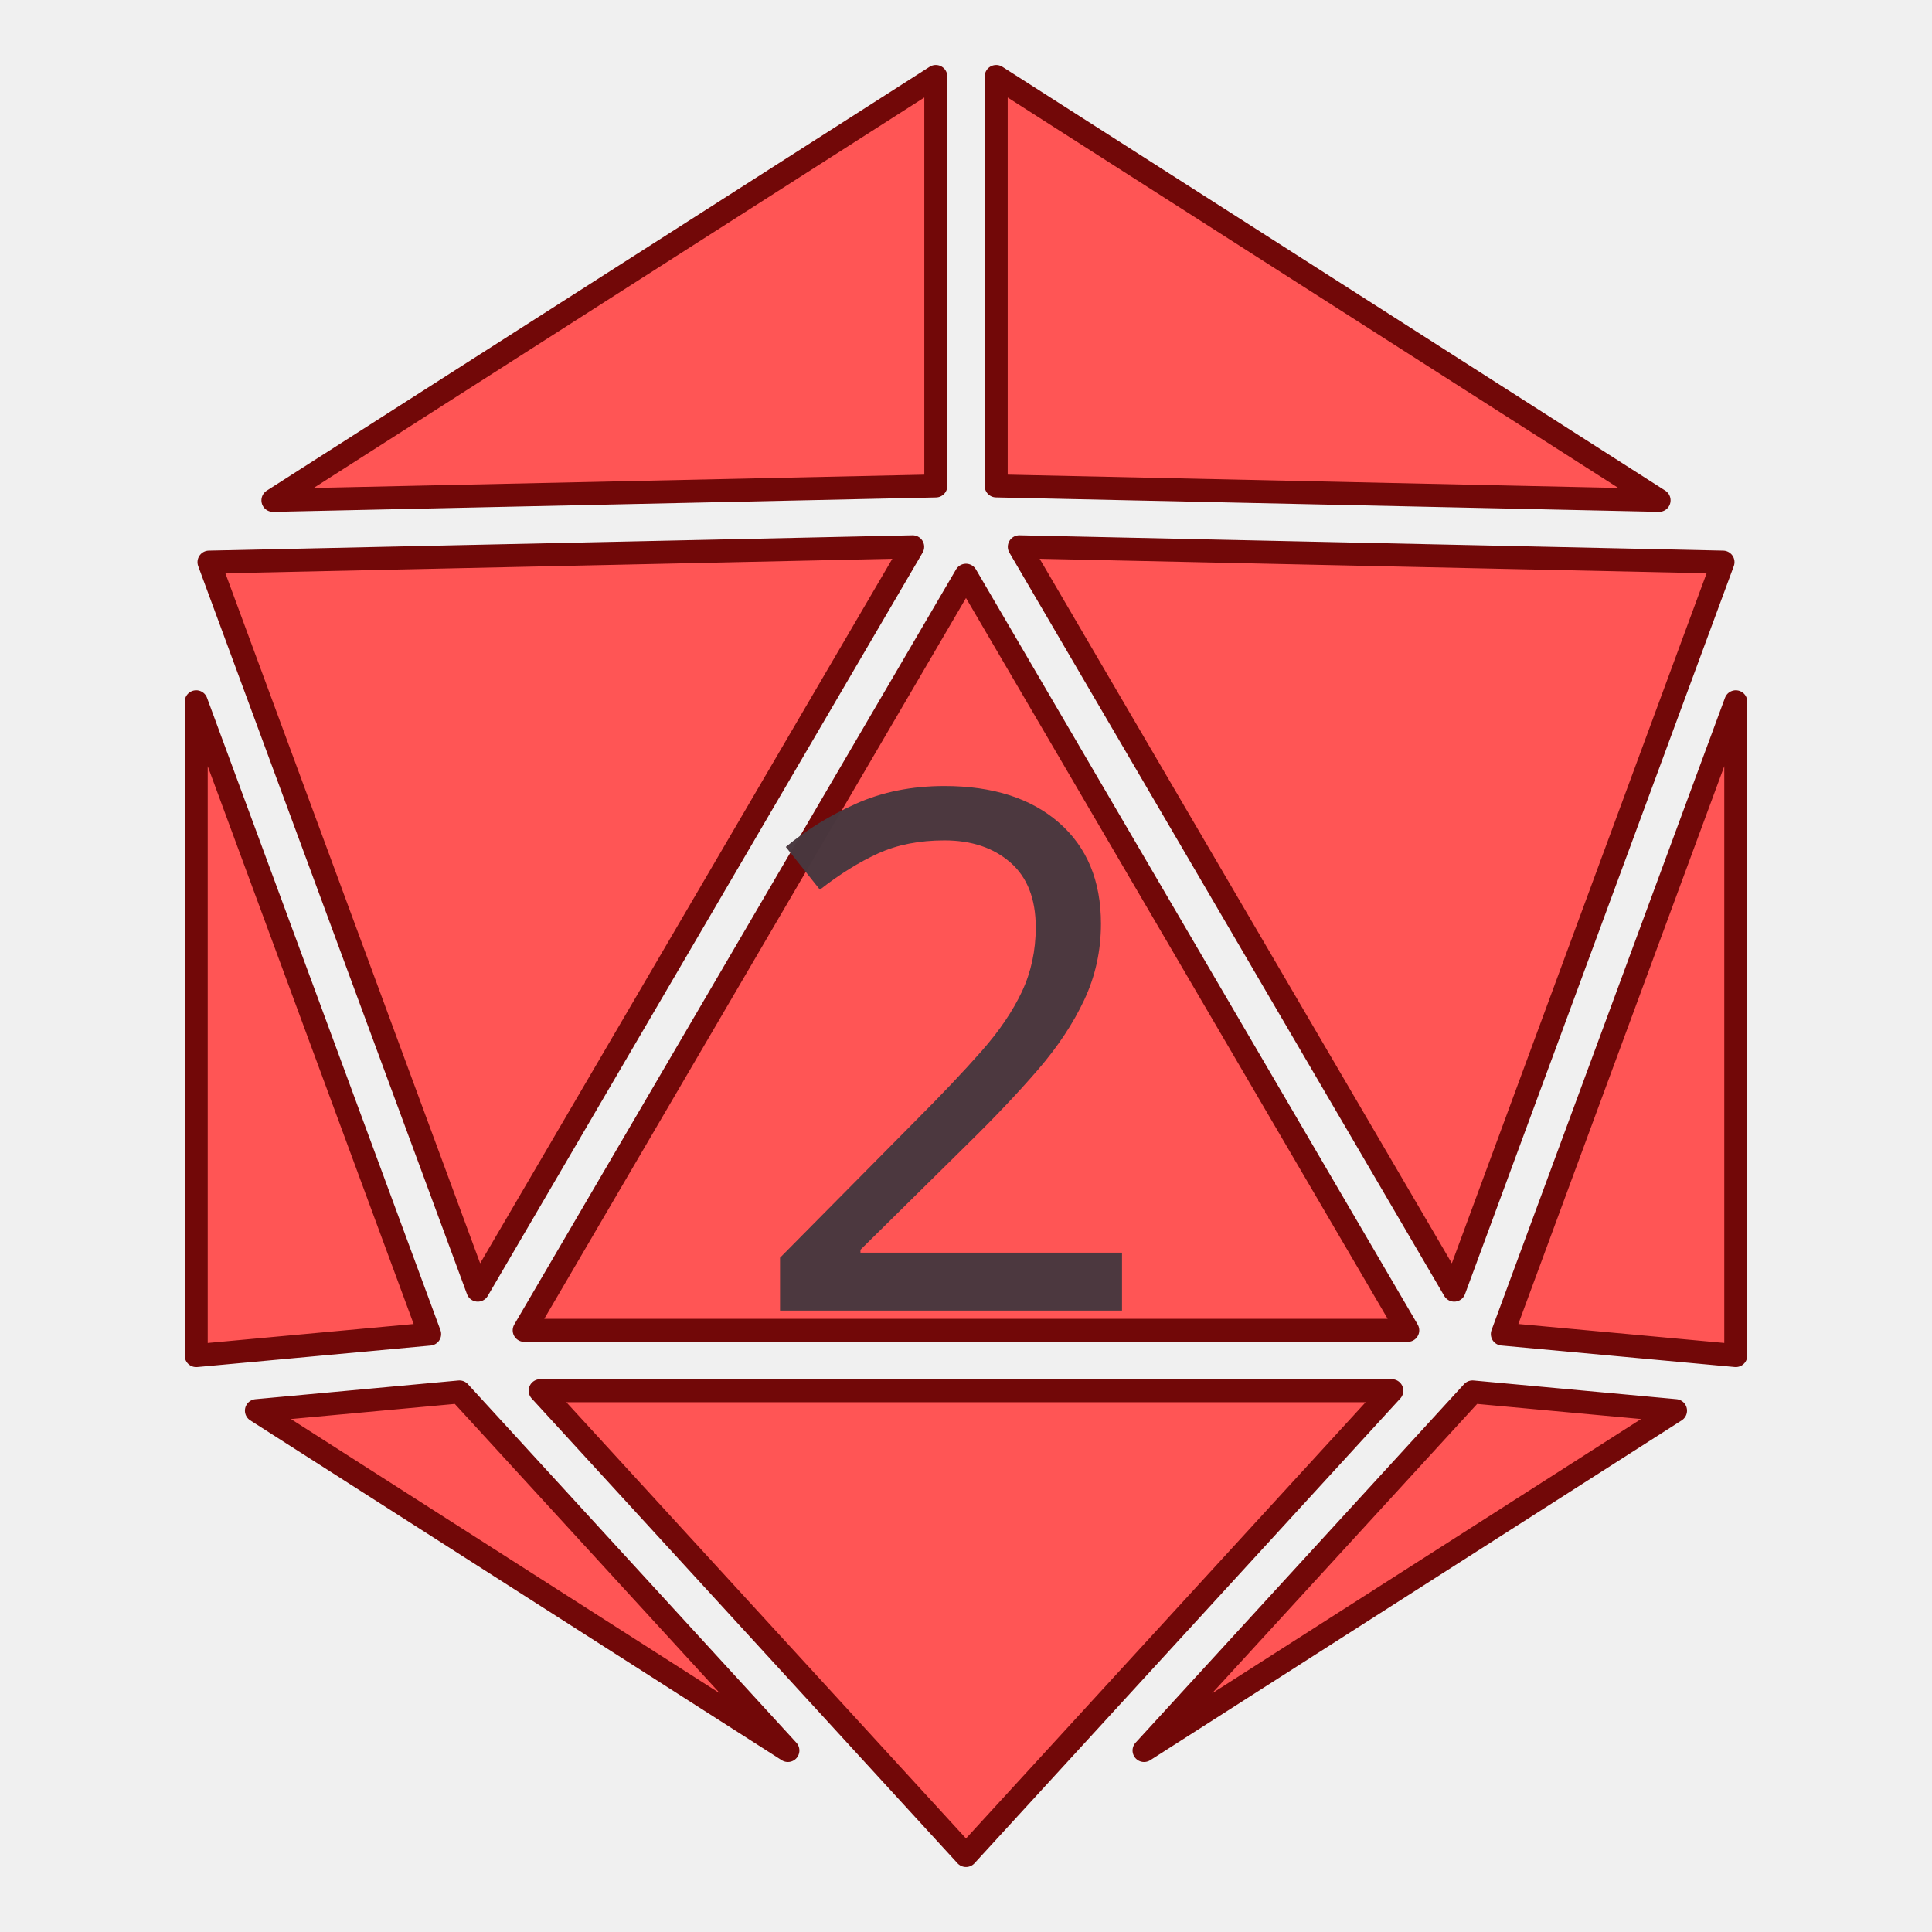
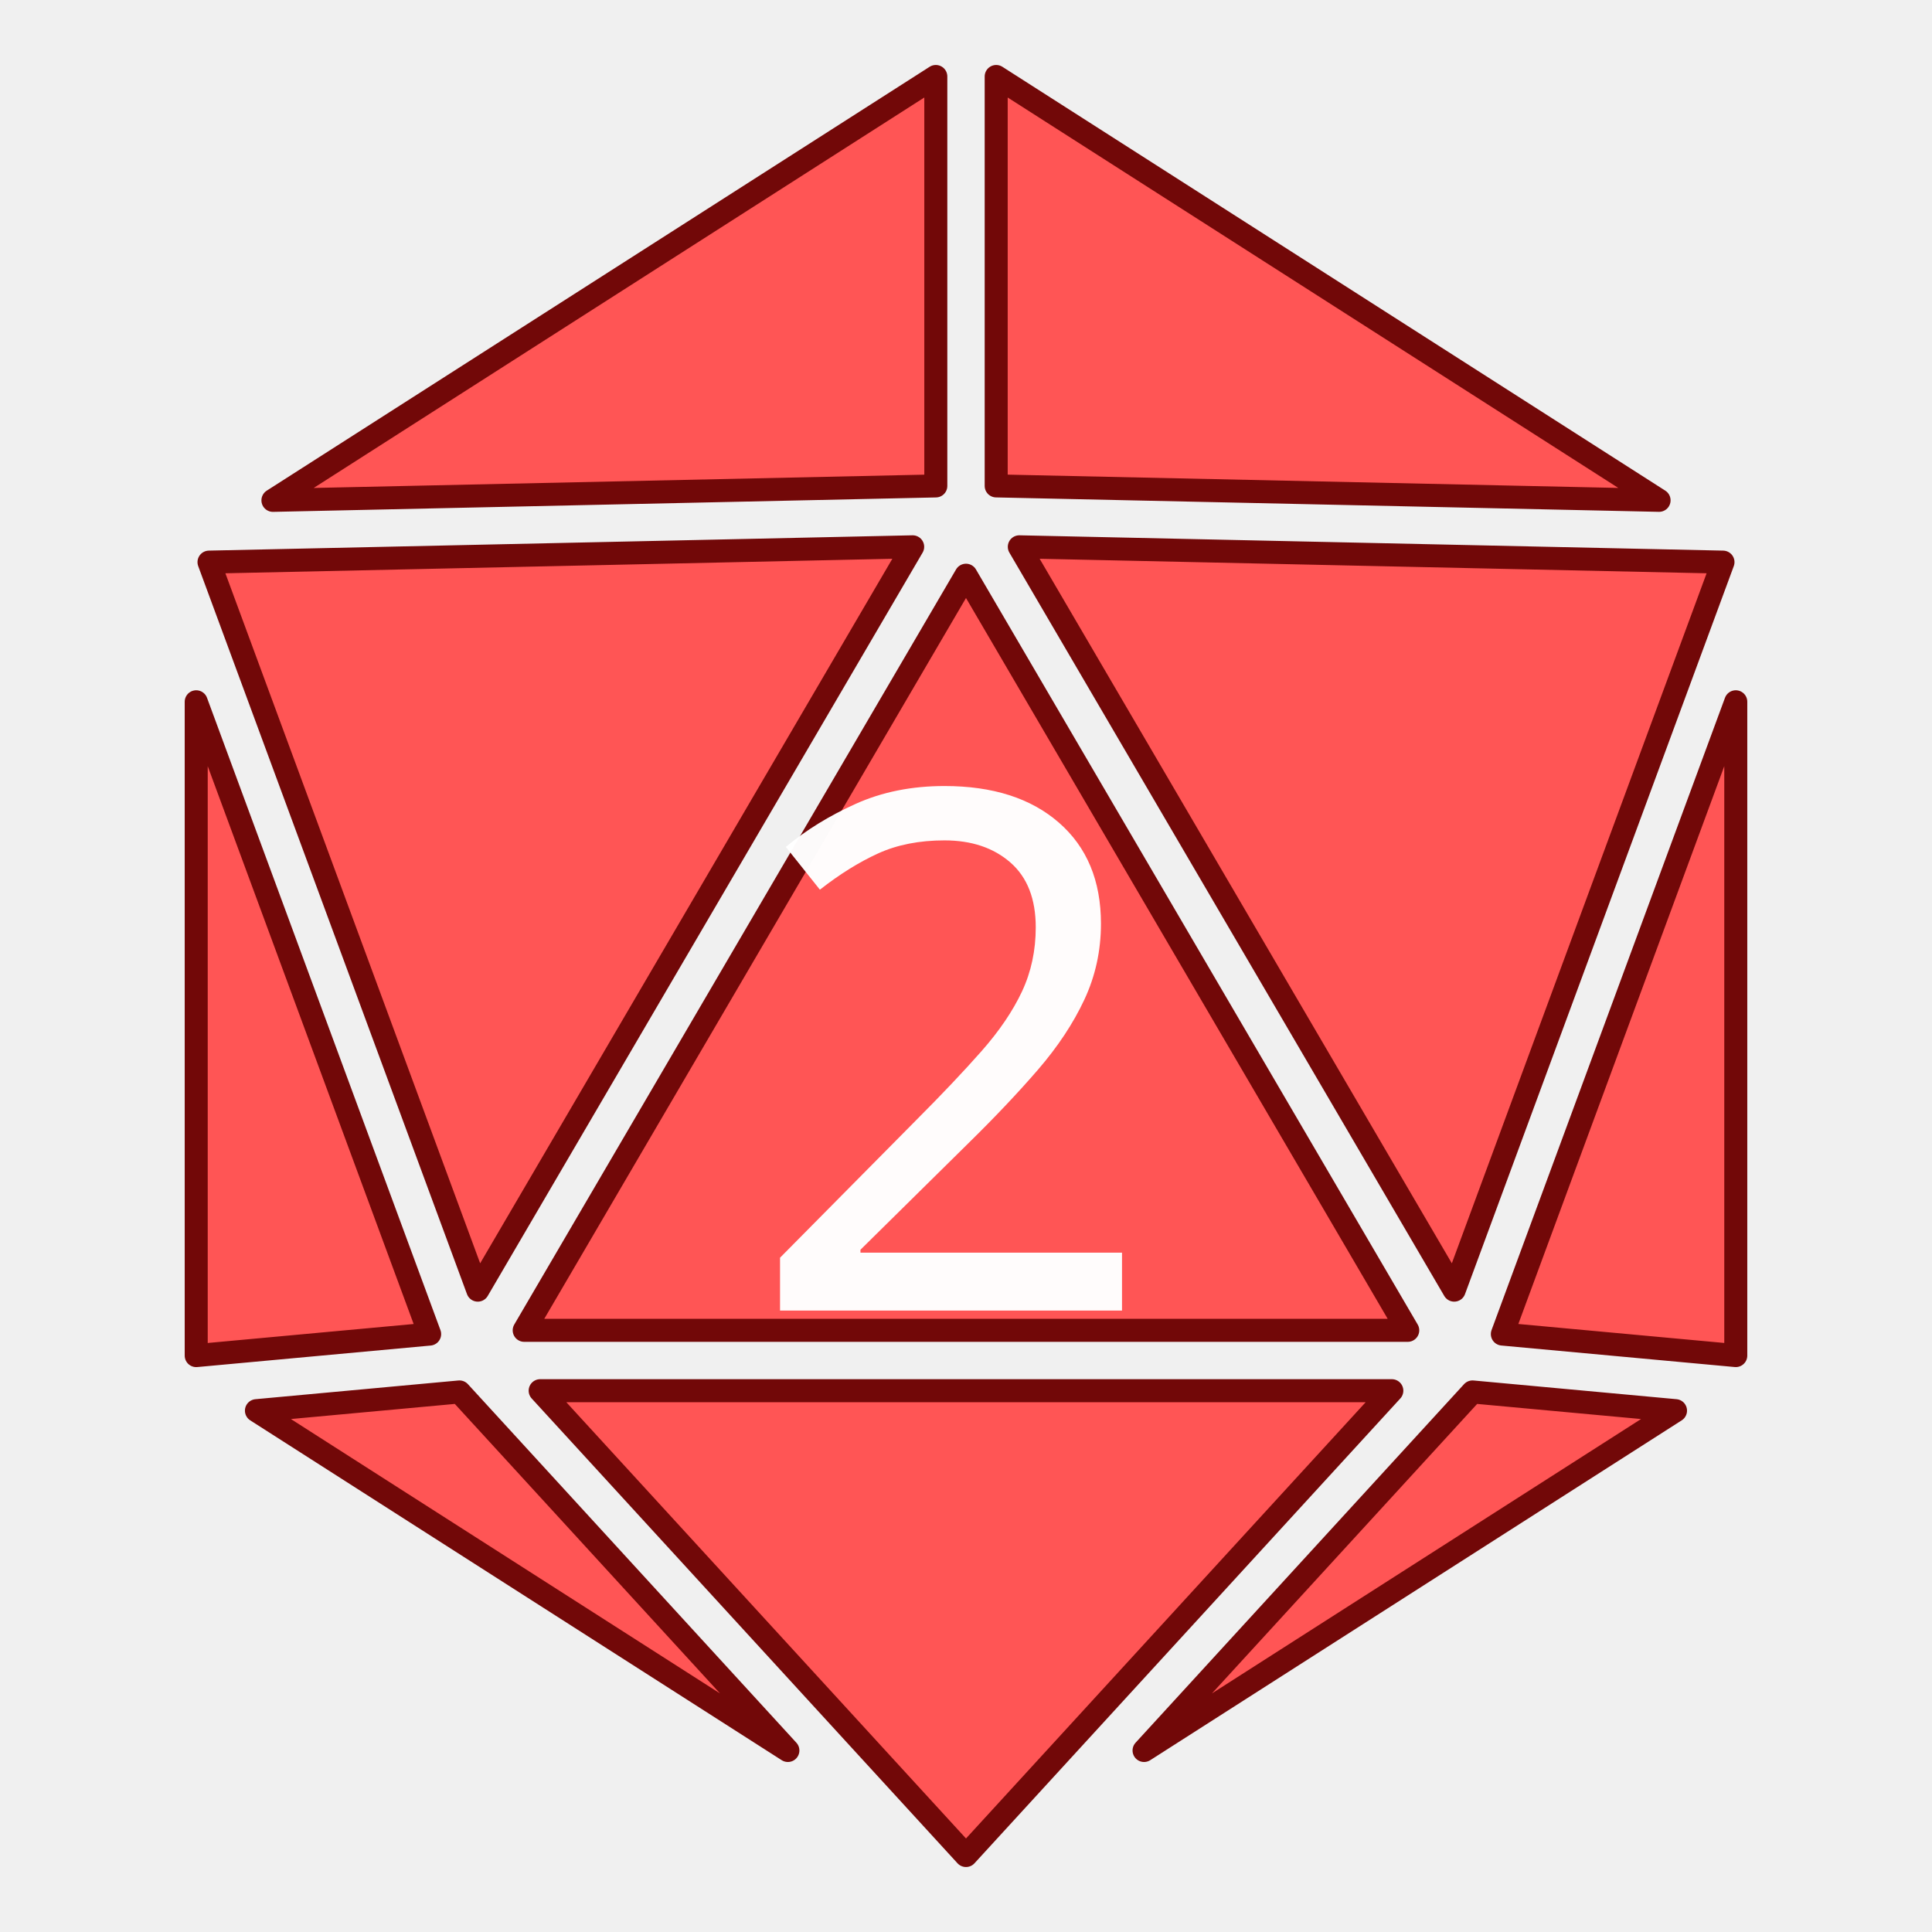
<svg xmlns="http://www.w3.org/2000/svg" version="1.1" viewBox="0 0 512 512">
  <path d="m248 20.27-175.67 112.33 175.67-3.823zm16 0v108.5l175.67 3.823zm-22.131 124.64-186.48 4.06 71.23 192.93zm28.26 0 115.25 196.99 71.23-192.93zm-14.13 7.53-117.08 200.11h234.15zm-204 33.539v173.27l61.86-5.703zm408 0-61.86 167.56 61.86 5.703zm-316.85 182.57 112.85 123.18 112.85-123.18zm-21.394 0.33-53.797 4.96 140.84 90.057zm268.48 0c-87.047 95.017 0 0-87.047 95.017l140.84-90.058z" fill="#f55" stroke="#720808" stroke-linecap="round" stroke-linejoin="round" stroke-width="6.1" style="paint-order:markers fill stroke" />
  <text x="197.5" y="347.317" fill="#48373e" font-family="sans-serif" font-size="85.333px" letter-spacing="0px" opacity=".98" word-spacing="0px" style="line-height:1.25" xml:space="preserve">
-     <tspan x="197.5" y="347.317" fill="#48373e" font-size="192px">2</tspan>
+     <tspan x="197.5" y="347.317" fill="#fff" font-size="192px">2</tspan>
  </text>
</svg>
